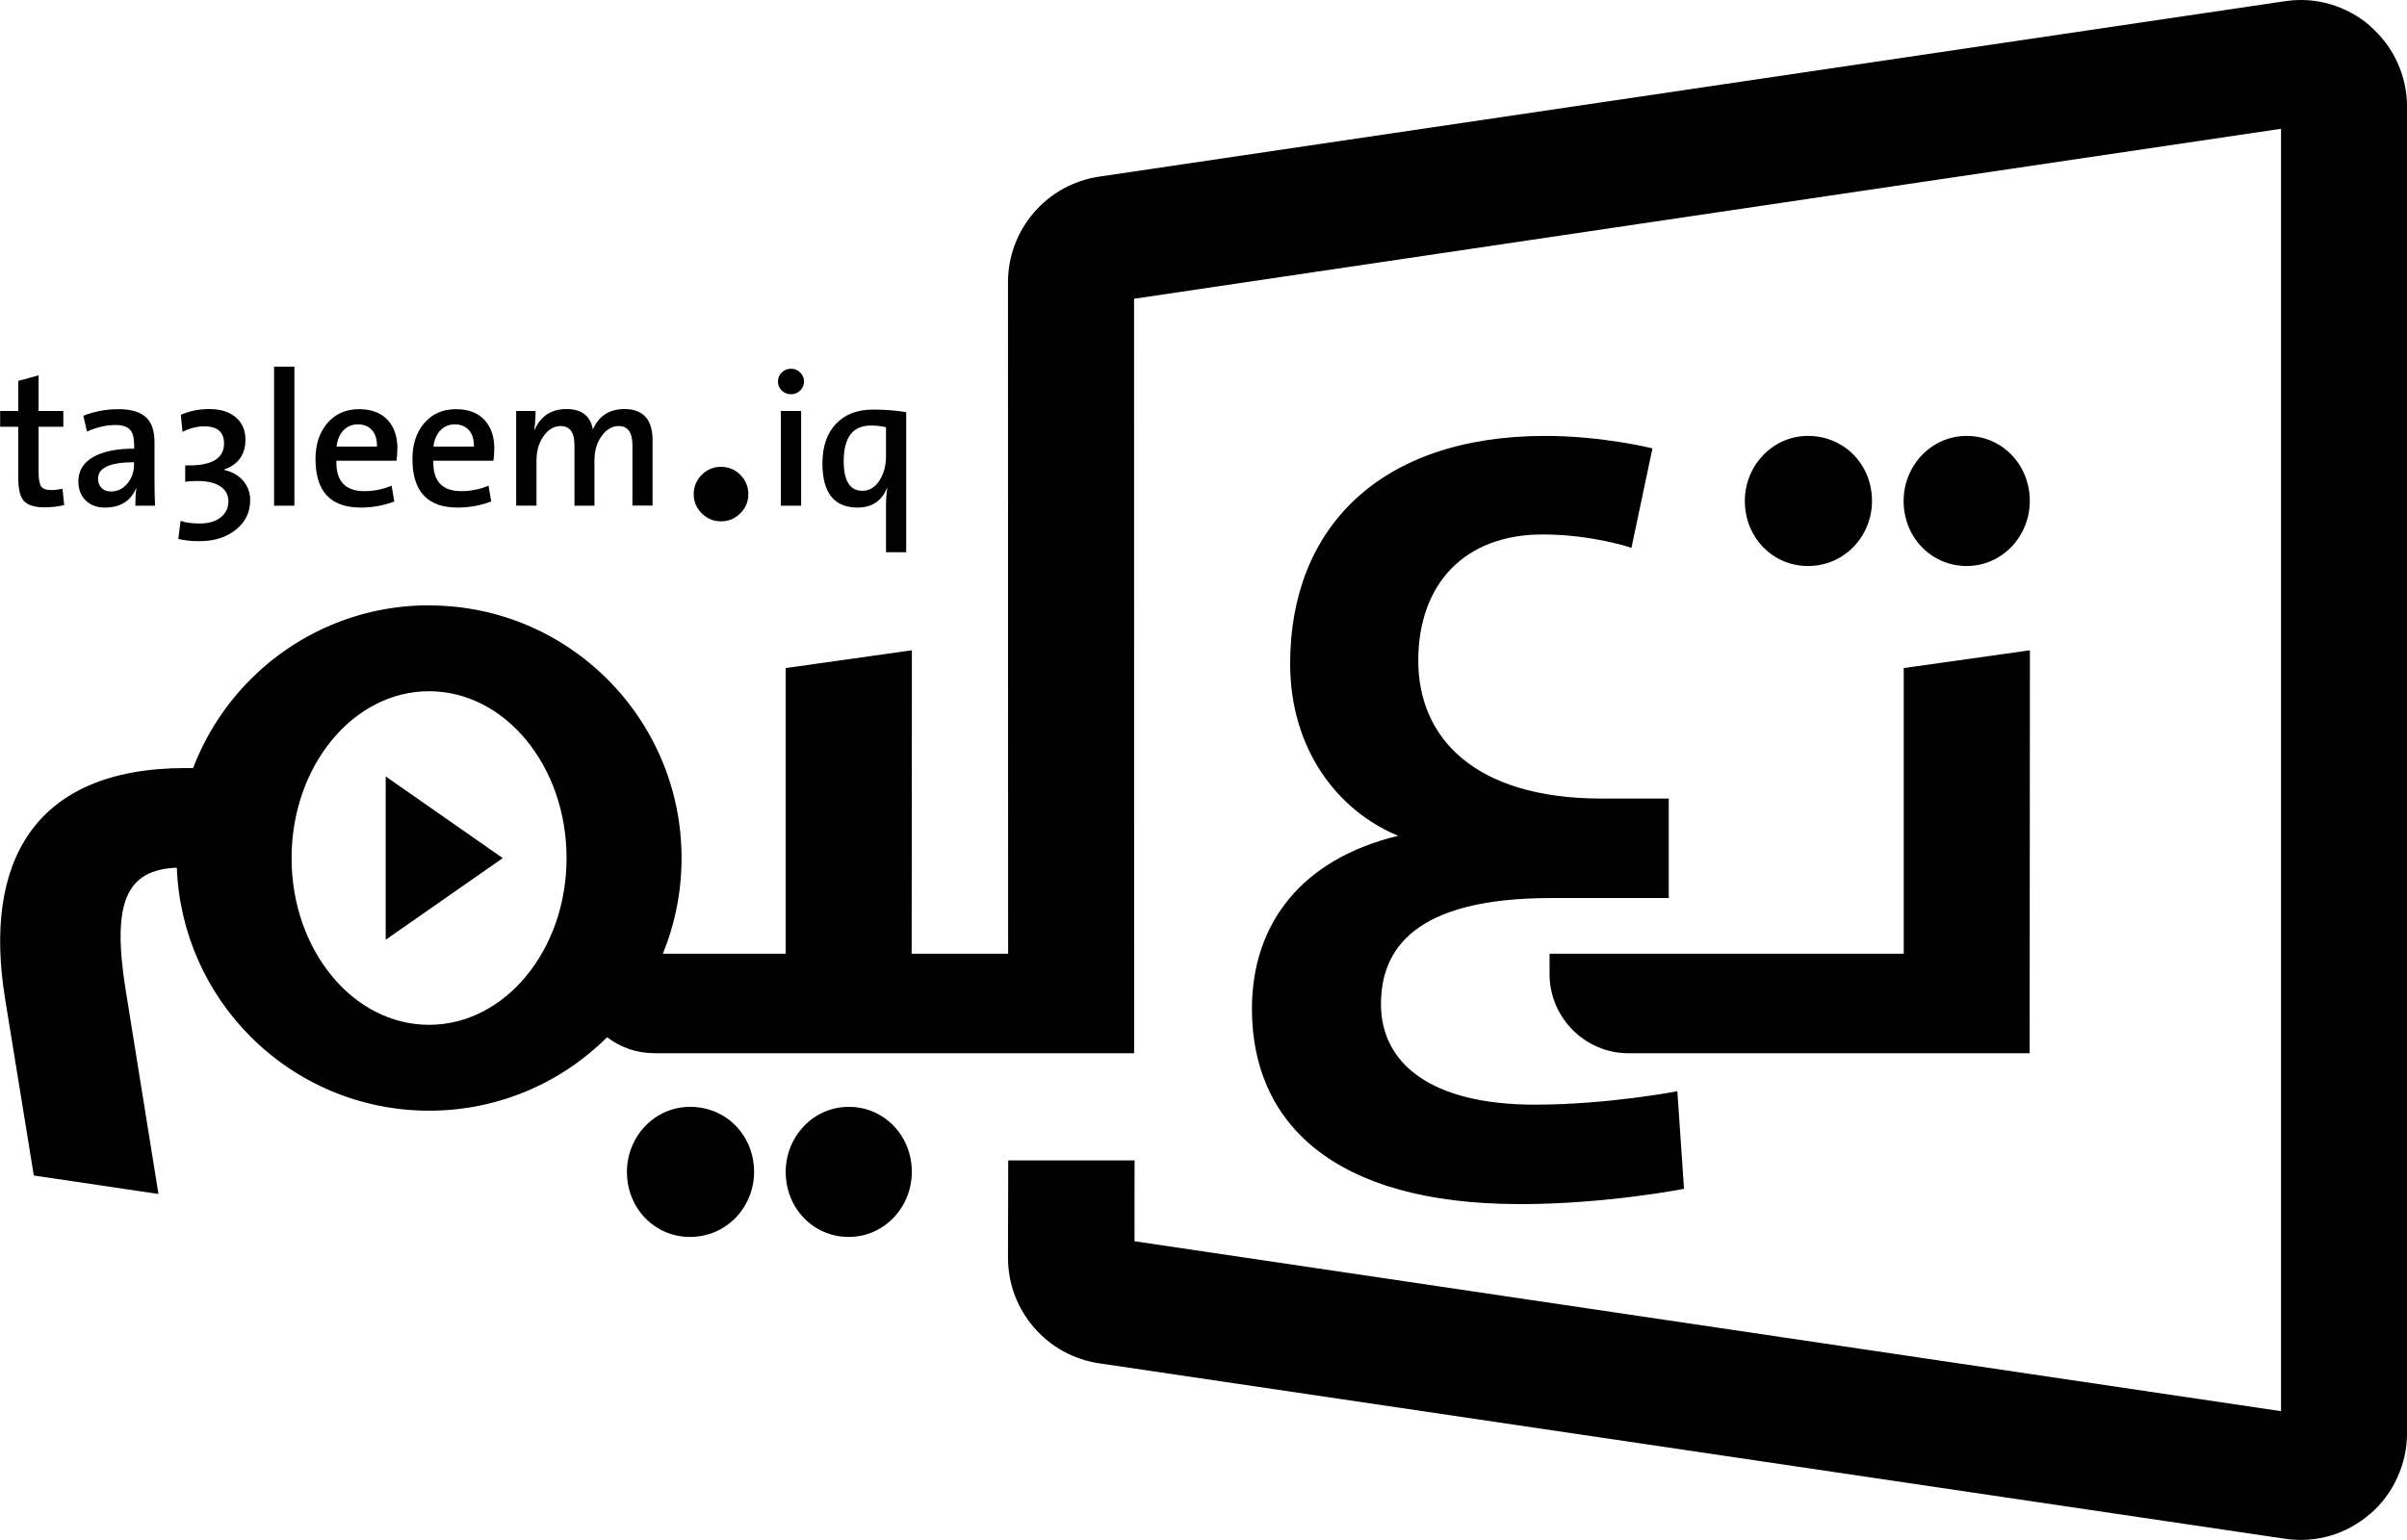
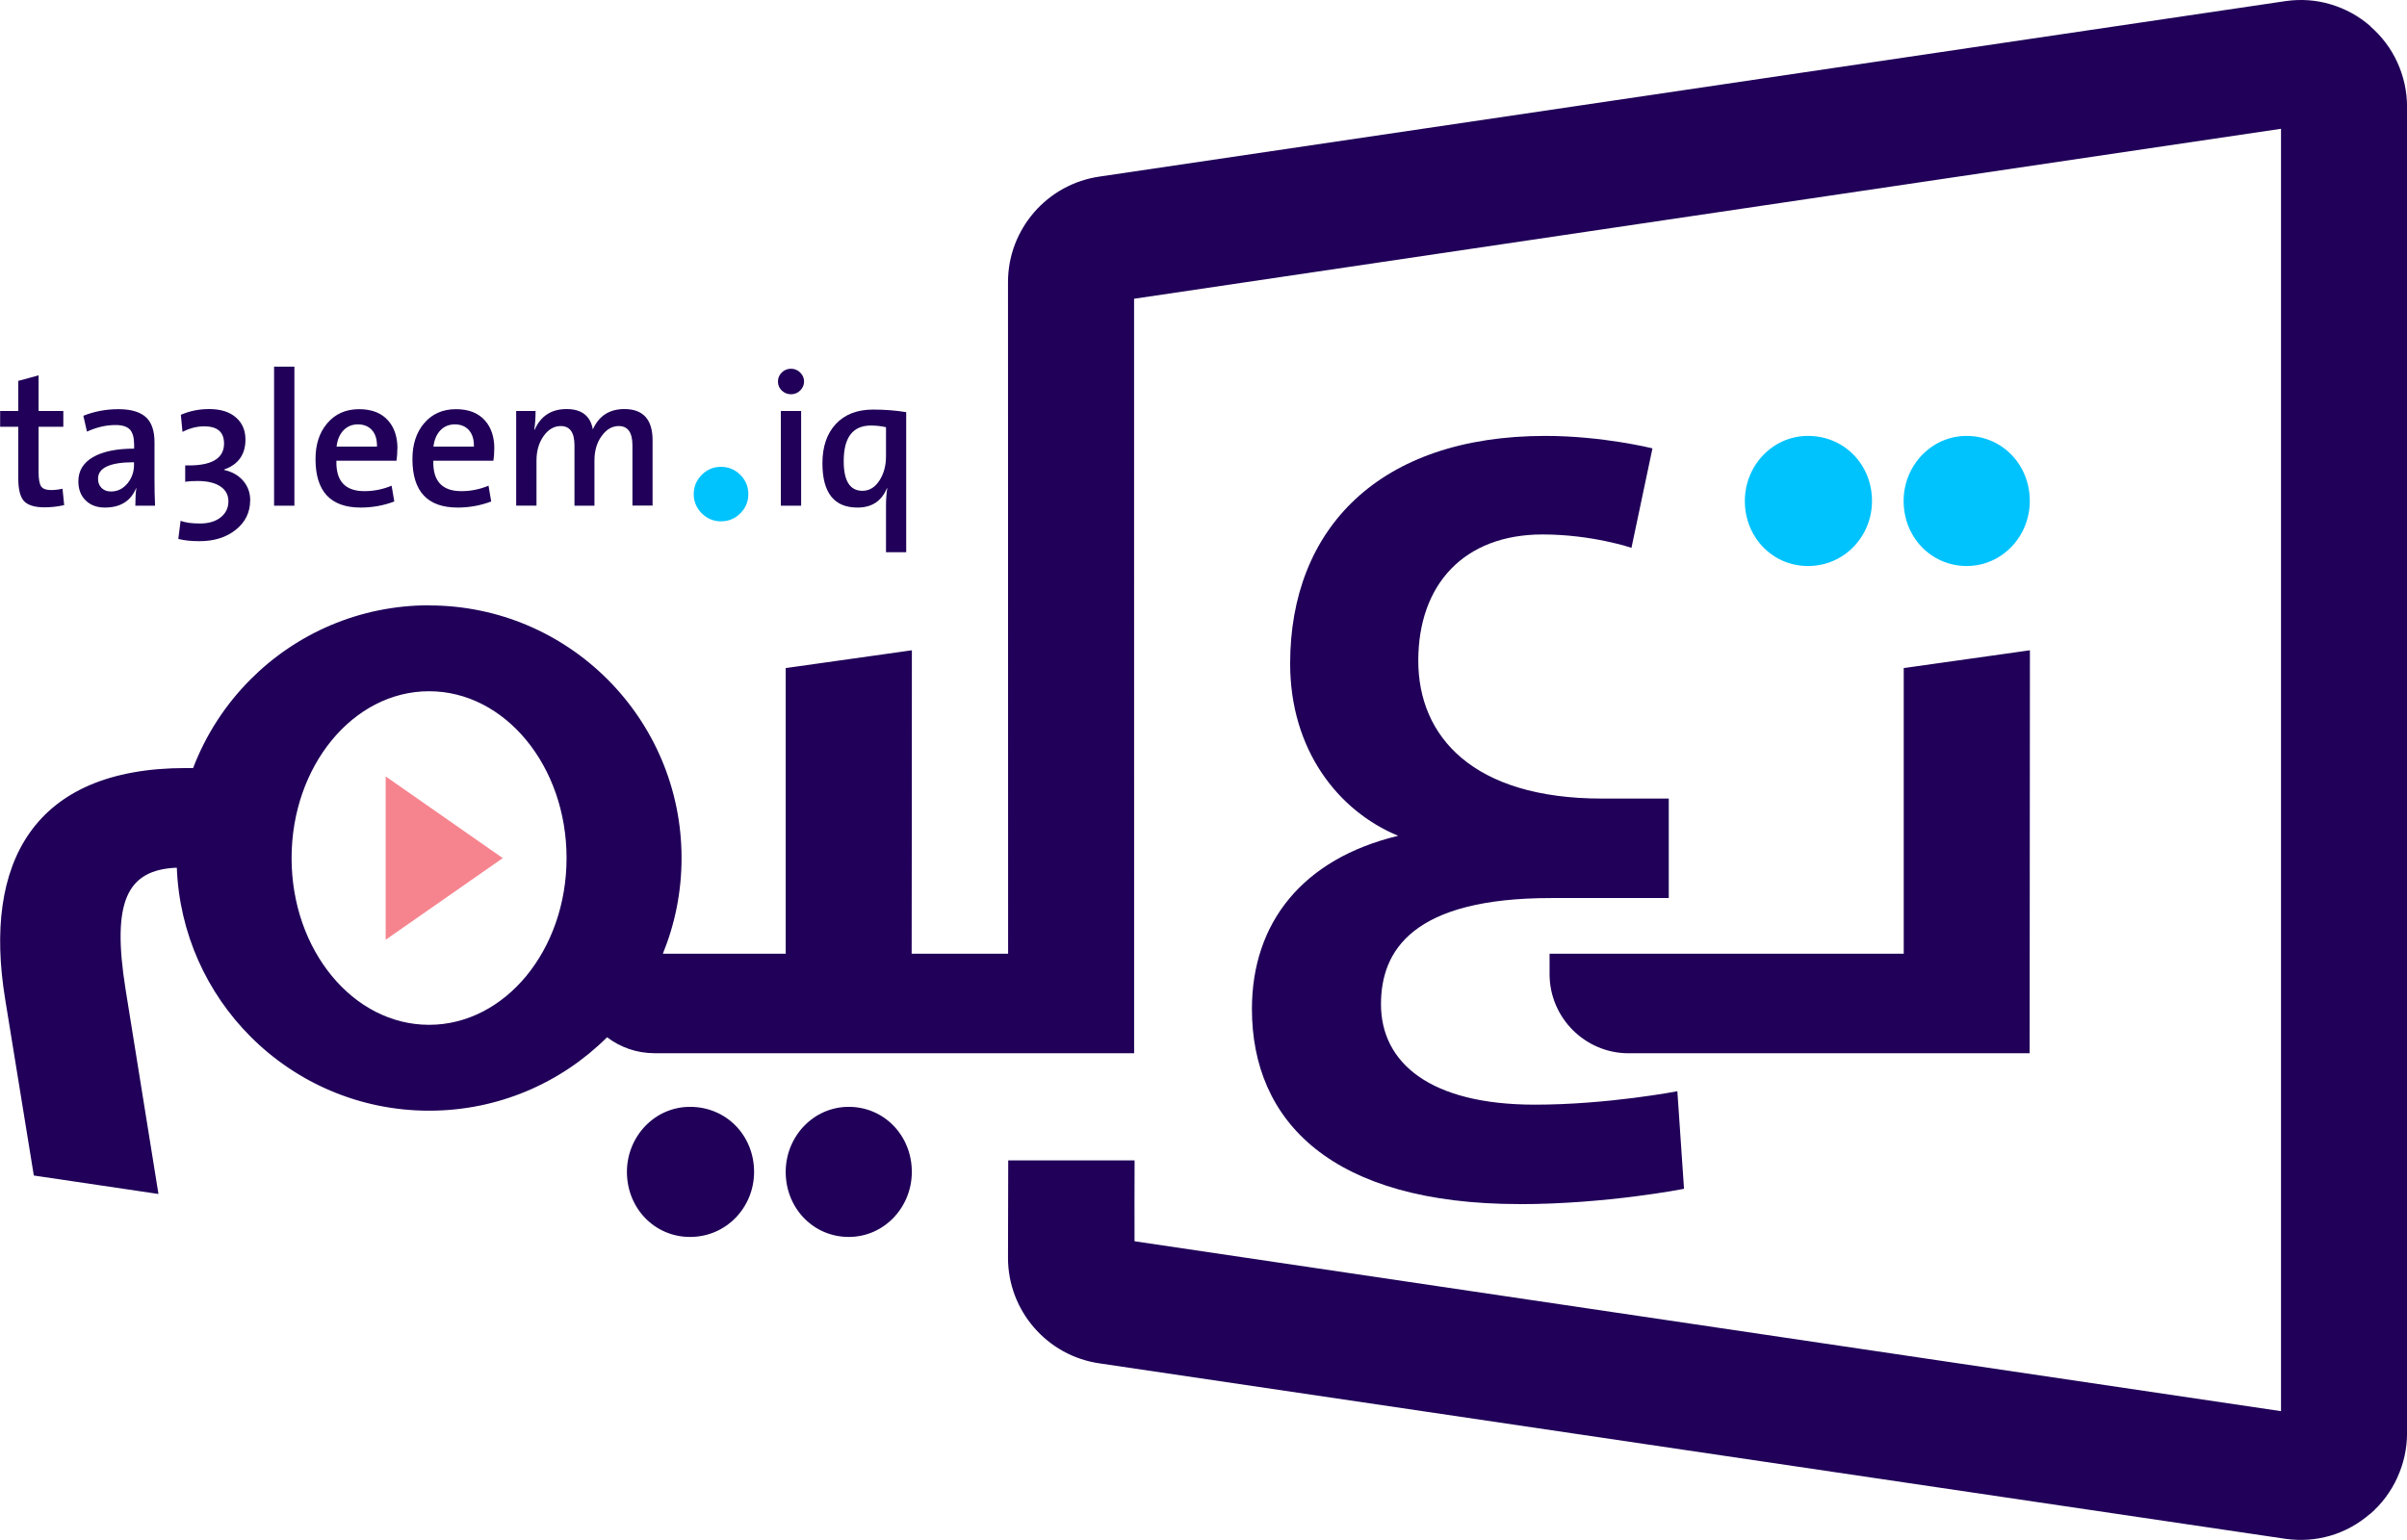
<svg xmlns="http://www.w3.org/2000/svg" xml:space="preserve" width="25mm" height="16mm" version="1.1" style="shape-rendering:geometricPrecision; text-rendering:geometricPrecision; image-rendering:optimizeQuality; fill-rule:evenodd; clip-rule:evenodd" viewBox="0 0 419.46 268.46">
  <defs>
  
 </defs>
  <g id="Layer_x0020_1">
-     <path class="fil0" d="M74.77 105.54c12.15,0 23.15,4.93 31.11,12.9 7.96,7.97 12.89,18.98 12.89,31.14 0,5.9 -1.16,11.53 -3.26,16.68l10.59 0 2.03 0 8.79 0 0 -49.8 21.99 -3.1c0,32.64 -0.03,32.24 -0.04,52.9l16.81 0c0,-39.03 -0.02,-78.06 -0.02,-117.08 0,-4.62 1.7,-8.88 4.56,-12.18 2.86,-3.3 6.87,-5.58 11.47,-6.23l206.63 -30.58c2.68,-0.38 5.31,-0.19 7.82,0.56 2.57,0.76 4.91,2.04 6.94,3.81l-0.02 0.02c2.05,1.79 3.63,3.9 4.72,6.29 1.12,2.46 1.69,5.06 1.69,7.72l0 231.26c0,2.67 -0.57,5.26 -1.69,7.72 -1.11,2.44 -2.69,4.56 -4.7,6.32l-0.04 0c-2.05,1.78 -4.37,3.06 -6.9,3.81 -2.52,0.74 -5.14,0.93 -7.82,0.56l-206.63 -30.58c-4.61,-0.65 -8.61,-2.93 -11.47,-6.23 -2.86,-3.29 -4.56,-7.56 -4.56,-12.18 0,-5.67 0.04,-11.32 0.04,-16.98l22.02 0c-0.03,4.7 -0.01,9.38 -0.01,14.09l199.8 29.62 0 -223.55 -199.88 29.63c0,43.81 0.01,87.65 0.01,131.52l-38.76 0 -5.65 0 -25.09 0 -2.03 0 -12.05 0c-3.1,0 -5.96,-1.03 -8.27,-2.78 -7.95,7.91 -18.91,12.8 -31.01,12.8 -12.15,0 -23.15,-4.93 -31.11,-12.9 -7.59,-7.6 -12.42,-17.97 -12.86,-29.46 -8.78,0.35 -11.35,5.99 -8.94,21.16l5.74 35.72 -21.72 -3.22 -5.01 -30.84c-3.83,-23.62 4.87,-40.19 31.49,-40.19l1.28 0c2.23,-5.86 5.67,-11.11 10.02,-15.47 7.96,-7.97 18.96,-12.9 31.11,-12.9zm209.03 78.06l24.92 0 1.53 0 43.45 0c0,-39.8 0.05,-30.4 0.05,-70.24l-21.99 3.1 0 49.8 -21.5 0 -1.53 0 -38.69 0 0 3.56c0,7.59 6.19,13.79 13.77,13.79zm-18.99 26.31c15.16,0 28.66,-2.67 28.66,-2.67l-1.16 -17.01c0,0 -12.16,2.34 -24.83,2.34 -18.33,0 -26.82,-7.34 -26.82,-17.51 0,-9.34 5.5,-18.51 29.66,-18.51l20.49 0 0 -17.34 -11.66 0c-22.49,0 -31.99,-10.84 -31.99,-24.02 0,-13.34 8,-22.02 21.66,-22.02 8.66,0 15.49,2.33 15.49,2.33l3.66 -17.34c0,0 -8.66,-2.17 -18.66,-2.17 -28.99,0 -44.48,16.18 -44.48,39.69 0,15.01 8.33,25.68 18.83,30.02 -16.66,4 -25.49,15.17 -25.49,30.18 0,19.68 13.99,34.02 46.65,34.02l0 0zm-173.1 -80.89c-4.33,-5.26 -10.32,-8.52 -16.94,-8.52 -6.62,0 -12.61,3.26 -16.94,8.52 -4.33,5.26 -7.02,12.53 -7.02,20.56 0,8.03 2.68,15.3 7.02,20.56 4.33,5.26 10.32,8.51 16.94,8.51 6.62,0 12.61,-3.26 16.94,-8.51 4.33,-5.26 7.02,-12.53 7.02,-20.56 0,-8.03 -2.68,-15.3 -7.02,-20.56z" />
-     <path class="fil0" d="M43.59 87.21c0,2.09 -0.83,3.8 -2.49,5.13 -1.66,1.34 -3.78,2 -6.36,2 -1.42,0 -2.65,-0.13 -3.67,-0.39l0.4 -3.16c0.8,0.31 1.92,0.47 3.37,0.47 1.54,0 2.75,-0.37 3.65,-1.1 0.87,-0.71 1.31,-1.63 1.31,-2.76 0,-1.08 -0.44,-1.94 -1.33,-2.56 -0.94,-0.66 -2.28,-0.99 -4.02,-0.99 -0.9,0 -1.63,0.04 -2.18,0.13l0 -2.85c4.51,0.13 6.77,-1.14 6.77,-3.81 0,-2 -1.15,-3 -3.45,-3 -1.27,0 -2.54,0.32 -3.79,0.97l-0.29 -2.98c1.54,-0.67 3.19,-1 4.93,-1 2.05,0 3.64,0.51 4.76,1.54 1.05,0.95 1.57,2.21 1.57,3.78 0,2.59 -1.23,4.33 -3.67,5.2l-0.03 0.1c1.38,0.3 2.48,0.93 3.3,1.88 0.82,0.95 1.23,2.09 1.23,3.41zm66.62 0.94l0 -10.52c0,-2.24 -0.8,-3.36 -2.38,-3.36 -1.12,0 -2.1,0.55 -2.91,1.64 -0.89,1.16 -1.33,2.62 -1.33,4.38l0 7.86 -3.48 0 0 -10.52c0,-2.24 -0.8,-3.36 -2.4,-3.36 -1.14,0 -2.13,0.57 -2.95,1.7 -0.84,1.16 -1.27,2.6 -1.27,4.31l0 7.86 -3.54 0 0 -16.5 3.38 0c0,1.24 -0.08,2.32 -0.23,3.25l0.07 0.03c1.06,-2.41 2.92,-3.61 5.57,-3.61 2.62,0 4.15,1.19 4.57,3.55 1.06,-2.37 2.89,-3.55 5.5,-3.55 3.27,0 4.91,1.82 4.91,5.44l0 11.38 -3.52 0zm-27.63 -10.29c0.04,-1.22 -0.26,-2.18 -0.86,-2.87 -0.6,-0.67 -1.41,-1.01 -2.46,-1.01 -1.01,0 -1.84,0.34 -2.5,1.02 -0.67,0.69 -1.08,1.64 -1.23,2.85l7.04 0zm3.55 0.34c0,0.79 -0.05,1.5 -0.15,2.12l-10.47 0c-0.1,3.53 1.53,5.3 4.88,5.3 1.65,0 3.23,-0.32 4.74,-0.95l0.47 2.75c-1.85,0.7 -3.8,1.06 -5.85,1.06 -5.26,0 -7.88,-2.82 -7.88,-8.46 0,-2.54 0.67,-4.6 2,-6.19 1.4,-1.67 3.26,-2.5 5.59,-2.5 2.23,0 3.94,0.68 5.1,2.03 1.05,1.21 1.58,2.83 1.58,4.85zm-20.44 -0.34c0.03,-1.22 -0.25,-2.18 -0.86,-2.87 -0.6,-0.67 -1.41,-1.01 -2.46,-1.01 -1,0 -1.84,0.34 -2.5,1.02 -0.67,0.69 -1.08,1.64 -1.22,2.85l7.04 0zm3.55 0.34c0,0.79 -0.05,1.5 -0.15,2.12l-10.47 0c-0.1,3.53 1.52,5.3 4.88,5.3 1.65,0 3.23,-0.32 4.74,-0.95l0.47 2.75c-1.84,0.7 -3.8,1.06 -5.85,1.06 -5.26,0 -7.88,-2.82 -7.88,-8.46 0,-2.54 0.67,-4.6 2.01,-6.19 1.4,-1.67 3.26,-2.5 5.59,-2.5 2.23,0 3.94,0.68 5.1,2.03 1.05,1.21 1.58,2.83 1.58,4.85zm-21.48 9.95l0 -24.23 3.54 0 0 24.23 -3.54 0zm-24.41 -7.57c-4.18,0 -6.27,0.96 -6.27,2.88 0,0.65 0.2,1.18 0.6,1.59 0.42,0.42 0.97,0.63 1.65,0.63 1.16,0 2.12,-0.48 2.91,-1.44 0.74,-0.93 1.11,-2 1.11,-3.22l0 -0.44zm0.23 7.57c0,-1.28 0.06,-2.3 0.18,-3.05l-0.03 -0.03c-0.93,2.27 -2.75,3.41 -5.47,3.41 -1.4,0 -2.53,-0.43 -3.37,-1.28 -0.83,-0.83 -1.24,-1.93 -1.24,-3.29 0,-1.84 0.86,-3.25 2.59,-4.24 1.69,-0.97 4.07,-1.46 7.13,-1.46l0 -0.7c0,-1.2 -0.24,-2.06 -0.71,-2.6 -0.51,-0.55 -1.36,-0.82 -2.54,-0.82 -1.61,0 -3.27,0.38 -4.97,1.15l-0.63 -2.76c1.93,-0.77 3.97,-1.15 6.11,-1.15 2.3,0 3.94,0.52 4.95,1.54 0.89,0.92 1.34,2.33 1.34,4.23l0 6.53c0,1.62 0.03,3.13 0.1,4.52l-3.41 0zm-12.38 -0.1c-1.13,0.26 -2.28,0.39 -3.45,0.39 -1.74,0 -2.94,-0.38 -3.61,-1.13 -0.64,-0.74 -0.96,-2.04 -0.96,-3.91l0 -9 -3.16 0 0 -2.76 3.16 0 0 -5.24 3.54 -0.97 0 6.21 4.31 0 0 2.76 -4.31 0 0 7.91c0,1.22 0.15,2.05 0.45,2.49 0.3,0.42 0.87,0.63 1.7,0.63 0.65,0 1.32,-0.08 2.02,-0.23l0.29 2.85z" />
-     <path class="fil1" d="M154.4 74.47c-0.86,-0.19 -1.74,-0.29 -2.62,-0.29 -3.17,0 -4.75,2.07 -4.75,6.21 0,3.45 1.09,5.17 3.26,5.17 1.25,0 2.26,-0.64 3.04,-1.91 0.71,-1.16 1.07,-2.53 1.07,-4.09l0 -5.09zm0 21.79l0 -8.07c0,-1.23 0.08,-2.25 0.22,-3.05l-0.06 -0.03c-0.93,2.25 -2.64,3.37 -5.13,3.37 -4.08,0 -6.11,-2.58 -6.11,-7.73 0,-2.88 0.78,-5.16 2.32,-6.82 1.56,-1.69 3.74,-2.53 6.51,-2.53 2.05,0 3.97,0.15 5.77,0.45l0 24.41 -3.52 0zm-18.33 -8.11l0 -16.5 3.54 0 0 16.5 -3.54 0zm4.05 -21.64c0,0.6 -0.23,1.13 -0.68,1.57 -0.44,0.43 -0.97,0.65 -1.59,0.65 -0.62,0 -1.16,-0.22 -1.62,-0.65 -0.44,-0.42 -0.66,-0.95 -0.66,-1.57 0,-0.61 0.22,-1.14 0.66,-1.57 0.45,-0.44 0.99,-0.66 1.62,-0.66 0.61,0 1.15,0.22 1.59,0.66 0.45,0.43 0.68,0.96 0.68,1.57z" />
-     <path class="fil2" d="M130.41 86.13c0,1.31 -0.47,2.44 -1.41,3.37 -0.94,0.93 -2.05,1.38 -3.36,1.38 -1.29,0 -2.4,-0.46 -3.34,-1.38 -0.93,-0.93 -1.41,-2.06 -1.41,-3.37 0,-1.31 0.48,-2.43 1.41,-3.37 0.94,-0.92 2.04,-1.38 3.34,-1.38 1.31,0 2.42,0.46 3.36,1.38 0.93,0.94 1.41,2.07 1.41,3.37z" />
-     <polygon class="fil3" points="87.61,149.59 67.21,135.35 67.21,163.82 " />
-     <path class="fil2" d="M315.07 98.67c6.33,0 11.16,-5.17 11.16,-11.34 0,-6.34 -4.83,-11.34 -11.16,-11.34 -6.16,0 -11,5.17 -11,11.34 0,6.34 4.83,11.34 11,11.34zm27.66 0c6.17,0 11,-5.17 11,-11.34 0,-6.34 -4.83,-11.34 -11,-11.34 -6.16,0 -10.99,5.17 -10.99,11.34 0,6.34 4.83,11.34 10.99,11.34z" />
-     <path class="fil1" d="M158.9 204.29c0,-6.34 -4.83,-11.34 -10.99,-11.34 -6.16,0 -10.99,5.17 -10.99,11.34 0,6.34 4.83,11.34 10.99,11.34 6.17,0 10.99,-5.17 10.99,-11.34zm-27.49 0c0,-6.34 -4.83,-11.34 -11.16,-11.34 -6.17,0 -11,5.17 -11,11.34 0,6.34 4.83,11.34 11,11.34 6.33,0 11.16,-5.17 11.16,-11.34z" />
+     <path class="fil0" fill="#200058" d="M74.77 105.54c12.15,0 23.15,4.93 31.11,12.9 7.96,7.97 12.89,18.98 12.89,31.14 0,5.9 -1.16,11.53 -3.26,16.68l10.59 0 2.03 0 8.79 0 0 -49.8 21.99 -3.1c0,32.64 -0.03,32.24 -0.04,52.9l16.81 0c0,-39.03 -0.02,-78.06 -0.02,-117.08 0,-4.62 1.7,-8.88 4.56,-12.18 2.86,-3.3 6.87,-5.58 11.47,-6.23l206.63 -30.58c2.68,-0.38 5.31,-0.19 7.82,0.56 2.57,0.76 4.91,2.04 6.94,3.81l-0.02 0.02c2.05,1.79 3.63,3.9 4.72,6.29 1.12,2.46 1.69,5.06 1.69,7.72l0 231.26c0,2.67 -0.57,5.26 -1.69,7.72 -1.11,2.44 -2.69,4.56 -4.7,6.32l-0.04 0c-2.05,1.78 -4.37,3.06 -6.9,3.81 -2.52,0.74 -5.14,0.93 -7.82,0.56l-206.63 -30.58c-4.61,-0.65 -8.61,-2.93 -11.47,-6.23 -2.86,-3.29 -4.56,-7.56 -4.56,-12.18 0,-5.67 0.04,-11.32 0.04,-16.98l22.02 0c-0.03,4.7 -0.01,9.38 -0.01,14.09l199.8 29.62 0 -223.55 -199.88 29.63c0,43.81 0.01,87.65 0.01,131.52l-38.76 0 -5.65 0 -25.09 0 -2.03 0 -12.05 0c-3.1,0 -5.96,-1.03 -8.27,-2.78 -7.95,7.91 -18.91,12.8 -31.01,12.8 -12.15,0 -23.15,-4.93 -31.11,-12.9 -7.59,-7.6 -12.42,-17.97 -12.86,-29.46 -8.78,0.35 -11.35,5.99 -8.94,21.16l5.74 35.72 -21.72 -3.22 -5.01 -30.84c-3.83,-23.62 4.87,-40.19 31.49,-40.19l1.28 0c2.23,-5.86 5.67,-11.11 10.02,-15.47 7.96,-7.97 18.96,-12.9 31.11,-12.9zm209.03 78.06l24.92 0 1.53 0 43.45 0c0,-39.8 0.05,-30.4 0.05,-70.24l-21.99 3.1 0 49.8 -21.5 0 -1.53 0 -38.69 0 0 3.56c0,7.59 6.19,13.79 13.77,13.79zm-18.99 26.31c15.16,0 28.66,-2.67 28.66,-2.67l-1.16 -17.01c0,0 -12.16,2.34 -24.83,2.34 -18.33,0 -26.82,-7.34 -26.82,-17.51 0,-9.34 5.5,-18.51 29.66,-18.51l20.49 0 0 -17.34 -11.66 0c-22.49,0 -31.99,-10.84 -31.99,-24.02 0,-13.34 8,-22.02 21.66,-22.02 8.66,0 15.49,2.33 15.49,2.33l3.66 -17.34c0,0 -8.66,-2.17 -18.66,-2.17 -28.99,0 -44.48,16.18 -44.48,39.69 0,15.01 8.33,25.68 18.83,30.02 -16.66,4 -25.49,15.17 -25.49,30.18 0,19.68 13.99,34.02 46.65,34.02l0 0zm-173.1 -80.89c-4.33,-5.26 -10.32,-8.52 -16.94,-8.52 -6.62,0 -12.61,3.26 -16.94,8.52 -4.33,5.26 -7.02,12.53 -7.02,20.56 0,8.03 2.68,15.3 7.02,20.56 4.33,5.26 10.32,8.51 16.94,8.51 6.62,0 12.61,-3.26 16.94,-8.51 4.33,-5.26 7.02,-12.53 7.02,-20.56 0,-8.03 -2.68,-15.3 -7.02,-20.56z" />
+     <path class="fil0" fill="#200058" d="M43.59 87.21c0,2.09 -0.83,3.8 -2.49,5.13 -1.66,1.34 -3.78,2 -6.36,2 -1.42,0 -2.65,-0.13 -3.67,-0.39l0.4 -3.16c0.8,0.31 1.92,0.47 3.37,0.47 1.54,0 2.75,-0.37 3.65,-1.1 0.87,-0.71 1.31,-1.63 1.31,-2.76 0,-1.08 -0.44,-1.94 -1.33,-2.56 -0.94,-0.66 -2.28,-0.99 -4.02,-0.99 -0.9,0 -1.63,0.04 -2.18,0.13l0 -2.85c4.51,0.13 6.77,-1.14 6.77,-3.81 0,-2 -1.15,-3 -3.45,-3 -1.27,0 -2.54,0.32 -3.79,0.97l-0.29 -2.98c1.54,-0.67 3.19,-1 4.93,-1 2.05,0 3.64,0.51 4.76,1.54 1.05,0.95 1.57,2.21 1.57,3.78 0,2.59 -1.23,4.33 -3.67,5.2l-0.03 0.1c1.38,0.3 2.48,0.93 3.3,1.88 0.82,0.95 1.23,2.09 1.23,3.41zm66.62 0.94l0 -10.52c0,-2.24 -0.8,-3.36 -2.38,-3.36 -1.12,0 -2.1,0.55 -2.91,1.64 -0.89,1.16 -1.33,2.62 -1.33,4.38l0 7.86 -3.48 0 0 -10.52c0,-2.24 -0.8,-3.36 -2.4,-3.36 -1.14,0 -2.13,0.57 -2.95,1.7 -0.84,1.16 -1.27,2.6 -1.27,4.31l0 7.86 -3.54 0 0 -16.5 3.38 0c0,1.24 -0.08,2.32 -0.23,3.25l0.07 0.03c1.06,-2.41 2.92,-3.61 5.57,-3.61 2.62,0 4.15,1.19 4.57,3.55 1.06,-2.37 2.89,-3.55 5.5,-3.55 3.27,0 4.91,1.82 4.91,5.44l0 11.38 -3.52 0zm-27.63 -10.29c0.04,-1.22 -0.26,-2.18 -0.86,-2.87 -0.6,-0.67 -1.41,-1.01 -2.46,-1.01 -1.01,0 -1.84,0.34 -2.5,1.02 -0.67,0.69 -1.08,1.64 -1.23,2.85l7.04 0zm3.55 0.34c0,0.79 -0.05,1.5 -0.15,2.12l-10.47 0c-0.1,3.53 1.53,5.3 4.88,5.3 1.65,0 3.23,-0.32 4.74,-0.95l0.47 2.75c-1.85,0.7 -3.8,1.06 -5.85,1.06 -5.26,0 -7.88,-2.82 -7.88,-8.46 0,-2.54 0.67,-4.6 2,-6.19 1.4,-1.67 3.26,-2.5 5.59,-2.5 2.23,0 3.94,0.68 5.1,2.03 1.05,1.21 1.58,2.83 1.58,4.85zm-20.44 -0.34c0.03,-1.22 -0.25,-2.18 -0.86,-2.87 -0.6,-0.67 -1.41,-1.01 -2.46,-1.01 -1,0 -1.84,0.34 -2.5,1.02 -0.67,0.69 -1.08,1.64 -1.22,2.85l7.04 0zm3.55 0.34c0,0.79 -0.05,1.5 -0.15,2.12l-10.47 0c-0.1,3.53 1.52,5.3 4.88,5.3 1.65,0 3.23,-0.32 4.74,-0.95l0.47 2.75c-1.84,0.7 -3.8,1.06 -5.85,1.06 -5.26,0 -7.88,-2.82 -7.88,-8.46 0,-2.54 0.67,-4.6 2.01,-6.19 1.4,-1.67 3.26,-2.5 5.59,-2.5 2.23,0 3.94,0.68 5.1,2.03 1.05,1.21 1.58,2.83 1.58,4.85zm-21.48 9.95l0 -24.23 3.54 0 0 24.23 -3.54 0zm-24.41 -7.57c-4.18,0 -6.27,0.96 -6.27,2.88 0,0.65 0.2,1.18 0.6,1.59 0.42,0.42 0.97,0.63 1.65,0.63 1.16,0 2.12,-0.48 2.91,-1.44 0.74,-0.93 1.11,-2 1.11,-3.22l0 -0.44zm0.23 7.57c0,-1.28 0.06,-2.3 0.18,-3.05l-0.03 -0.03c-0.93,2.27 -2.75,3.41 -5.47,3.41 -1.4,0 -2.53,-0.43 -3.37,-1.28 -0.83,-0.83 -1.24,-1.93 -1.24,-3.29 0,-1.84 0.86,-3.25 2.59,-4.24 1.69,-0.97 4.07,-1.46 7.13,-1.46l0 -0.7c0,-1.2 -0.24,-2.06 -0.71,-2.6 -0.51,-0.55 -1.36,-0.82 -2.54,-0.82 -1.61,0 -3.27,0.38 -4.97,1.15l-0.63 -2.76c1.93,-0.77 3.97,-1.15 6.11,-1.15 2.3,0 3.94,0.52 4.95,1.54 0.89,0.92 1.34,2.33 1.34,4.23l0 6.53c0,1.62 0.03,3.13 0.1,4.52l-3.41 0zm-12.38 -0.1c-1.13,0.26 -2.28,0.39 -3.45,0.39 -1.74,0 -2.94,-0.38 -3.61,-1.13 -0.64,-0.74 -0.96,-2.04 -0.96,-3.91l0 -9 -3.16 0 0 -2.76 3.16 0 0 -5.24 3.54 -0.97 0 6.21 4.31 0 0 2.76 -4.31 0 0 7.91c0,1.22 0.15,2.05 0.45,2.49 0.3,0.42 0.87,0.63 1.7,0.63 0.65,0 1.32,-0.08 2.02,-0.23l0.29 2.85z" />
+     <path class="fil1" fill="#200058" d="M154.4 74.47c-0.86,-0.19 -1.74,-0.29 -2.62,-0.29 -3.17,0 -4.75,2.07 -4.75,6.21 0,3.45 1.09,5.17 3.26,5.17 1.25,0 2.26,-0.64 3.04,-1.91 0.71,-1.16 1.07,-2.53 1.07,-4.09l0 -5.09zm0 21.79l0 -8.07c0,-1.23 0.08,-2.25 0.22,-3.05l-0.06 -0.03c-0.93,2.25 -2.64,3.37 -5.13,3.37 -4.08,0 -6.11,-2.58 -6.11,-7.73 0,-2.88 0.78,-5.16 2.32,-6.82 1.56,-1.69 3.74,-2.53 6.51,-2.53 2.05,0 3.97,0.15 5.77,0.45l0 24.41 -3.52 0zm-18.33 -8.11l0 -16.5 3.54 0 0 16.5 -3.54 0zm4.05 -21.64c0,0.6 -0.23,1.13 -0.68,1.57 -0.44,0.43 -0.97,0.65 -1.59,0.65 -0.62,0 -1.16,-0.22 -1.62,-0.65 -0.44,-0.42 -0.66,-0.95 -0.66,-1.57 0,-0.61 0.22,-1.14 0.66,-1.57 0.45,-0.44 0.99,-0.66 1.62,-0.66 0.61,0 1.15,0.22 1.59,0.66 0.45,0.43 0.68,0.96 0.68,1.57z" />
+     <path class="fil2" fill="#00c3fe" d="M130.41 86.13c0,1.31 -0.47,2.44 -1.41,3.37 -0.94,0.93 -2.05,1.38 -3.36,1.38 -1.29,0 -2.4,-0.46 -3.34,-1.38 -0.93,-0.93 -1.41,-2.06 -1.41,-3.37 0,-1.31 0.48,-2.43 1.41,-3.37 0.94,-0.92 2.04,-1.38 3.34,-1.38 1.31,0 2.42,0.46 3.36,1.38 0.93,0.94 1.41,2.07 1.41,3.37z" />
+     <polygon class="fil3" fill="#f6848e" points="87.61,149.59 67.21,135.35 67.21,163.82 " />
+     <path class="fil2" fill="#00c3fe" d="M315.07 98.67c6.33,0 11.16,-5.17 11.16,-11.34 0,-6.34 -4.83,-11.34 -11.16,-11.34 -6.16,0 -11,5.17 -11,11.34 0,6.34 4.83,11.34 11,11.34zm27.66 0c6.17,0 11,-5.17 11,-11.34 0,-6.34 -4.83,-11.34 -11,-11.34 -6.16,0 -10.99,5.17 -10.99,11.34 0,6.34 4.83,11.34 10.99,11.34z" />
+     <path class="fil1" fill="#200058" d="M158.9 204.29c0,-6.34 -4.83,-11.34 -10.99,-11.34 -6.16,0 -10.99,5.17 -10.99,11.34 0,6.34 4.83,11.34 10.99,11.34 6.17,0 10.99,-5.17 10.99,-11.34zm-27.49 0c0,-6.34 -4.83,-11.34 -11.16,-11.34 -6.17,0 -11,5.17 -11,11.34 0,6.34 4.83,11.34 11,11.34 6.33,0 11.16,-5.17 11.16,-11.34z" />
  </g>
</svg>
